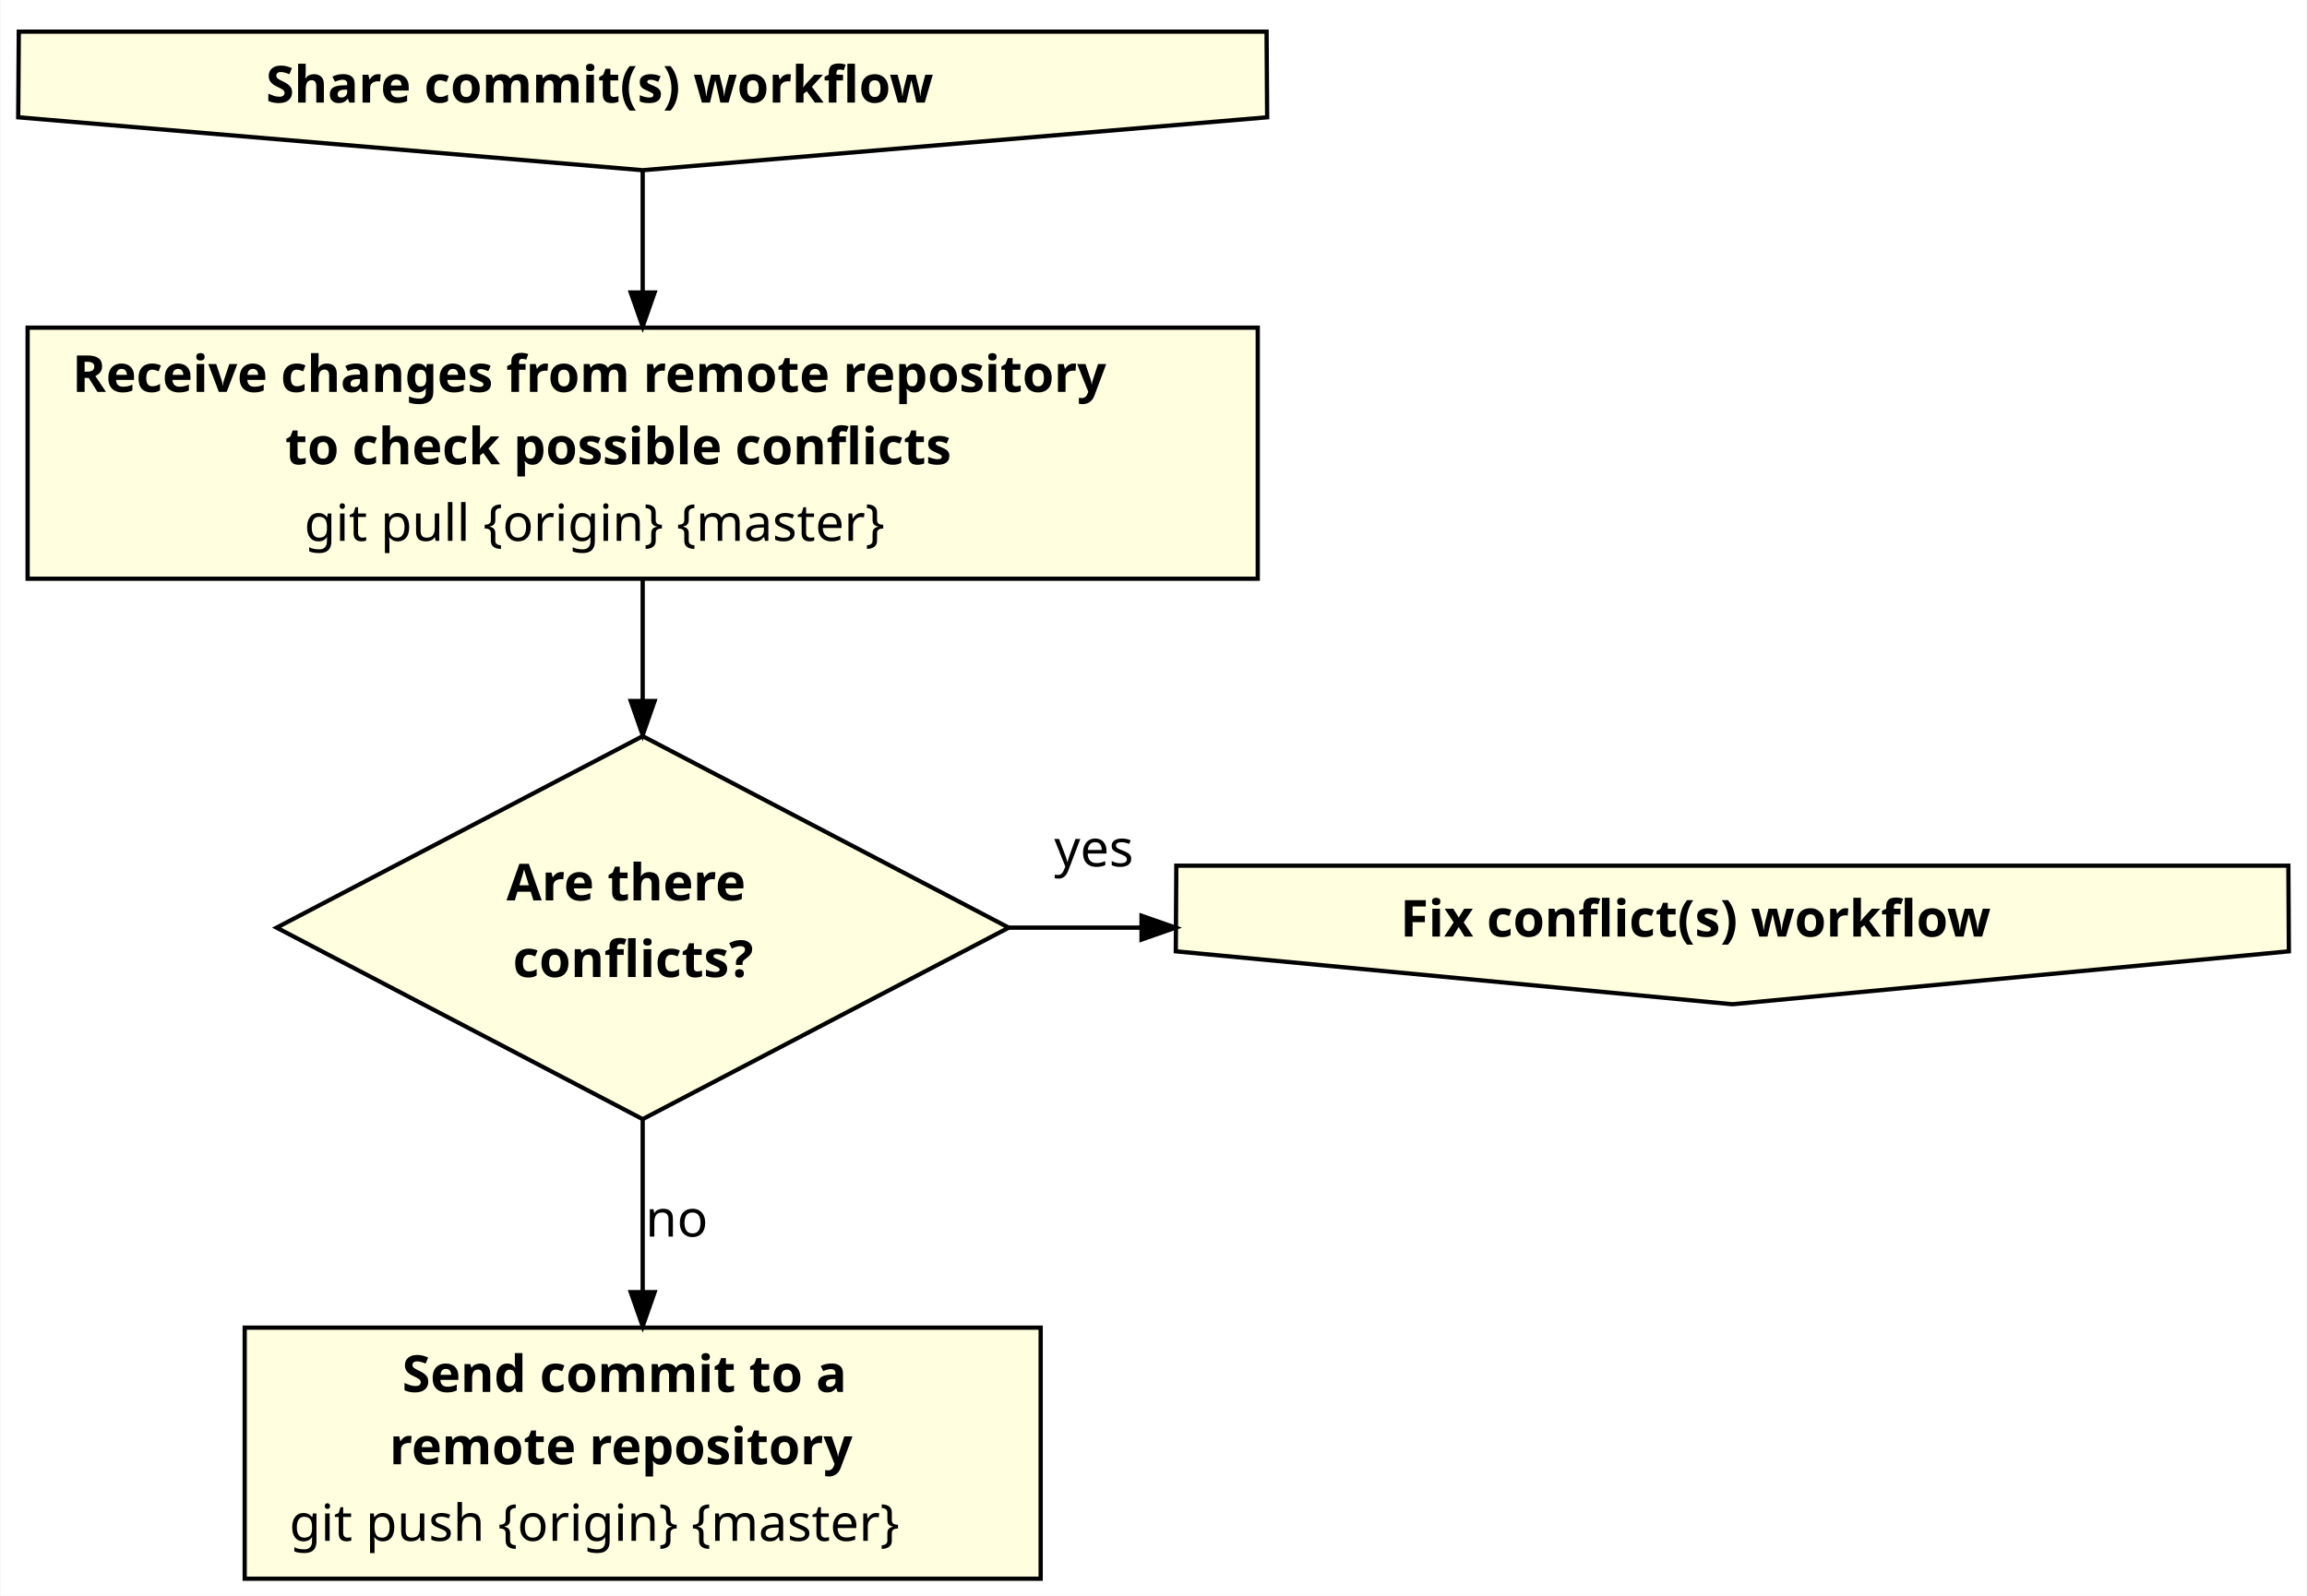
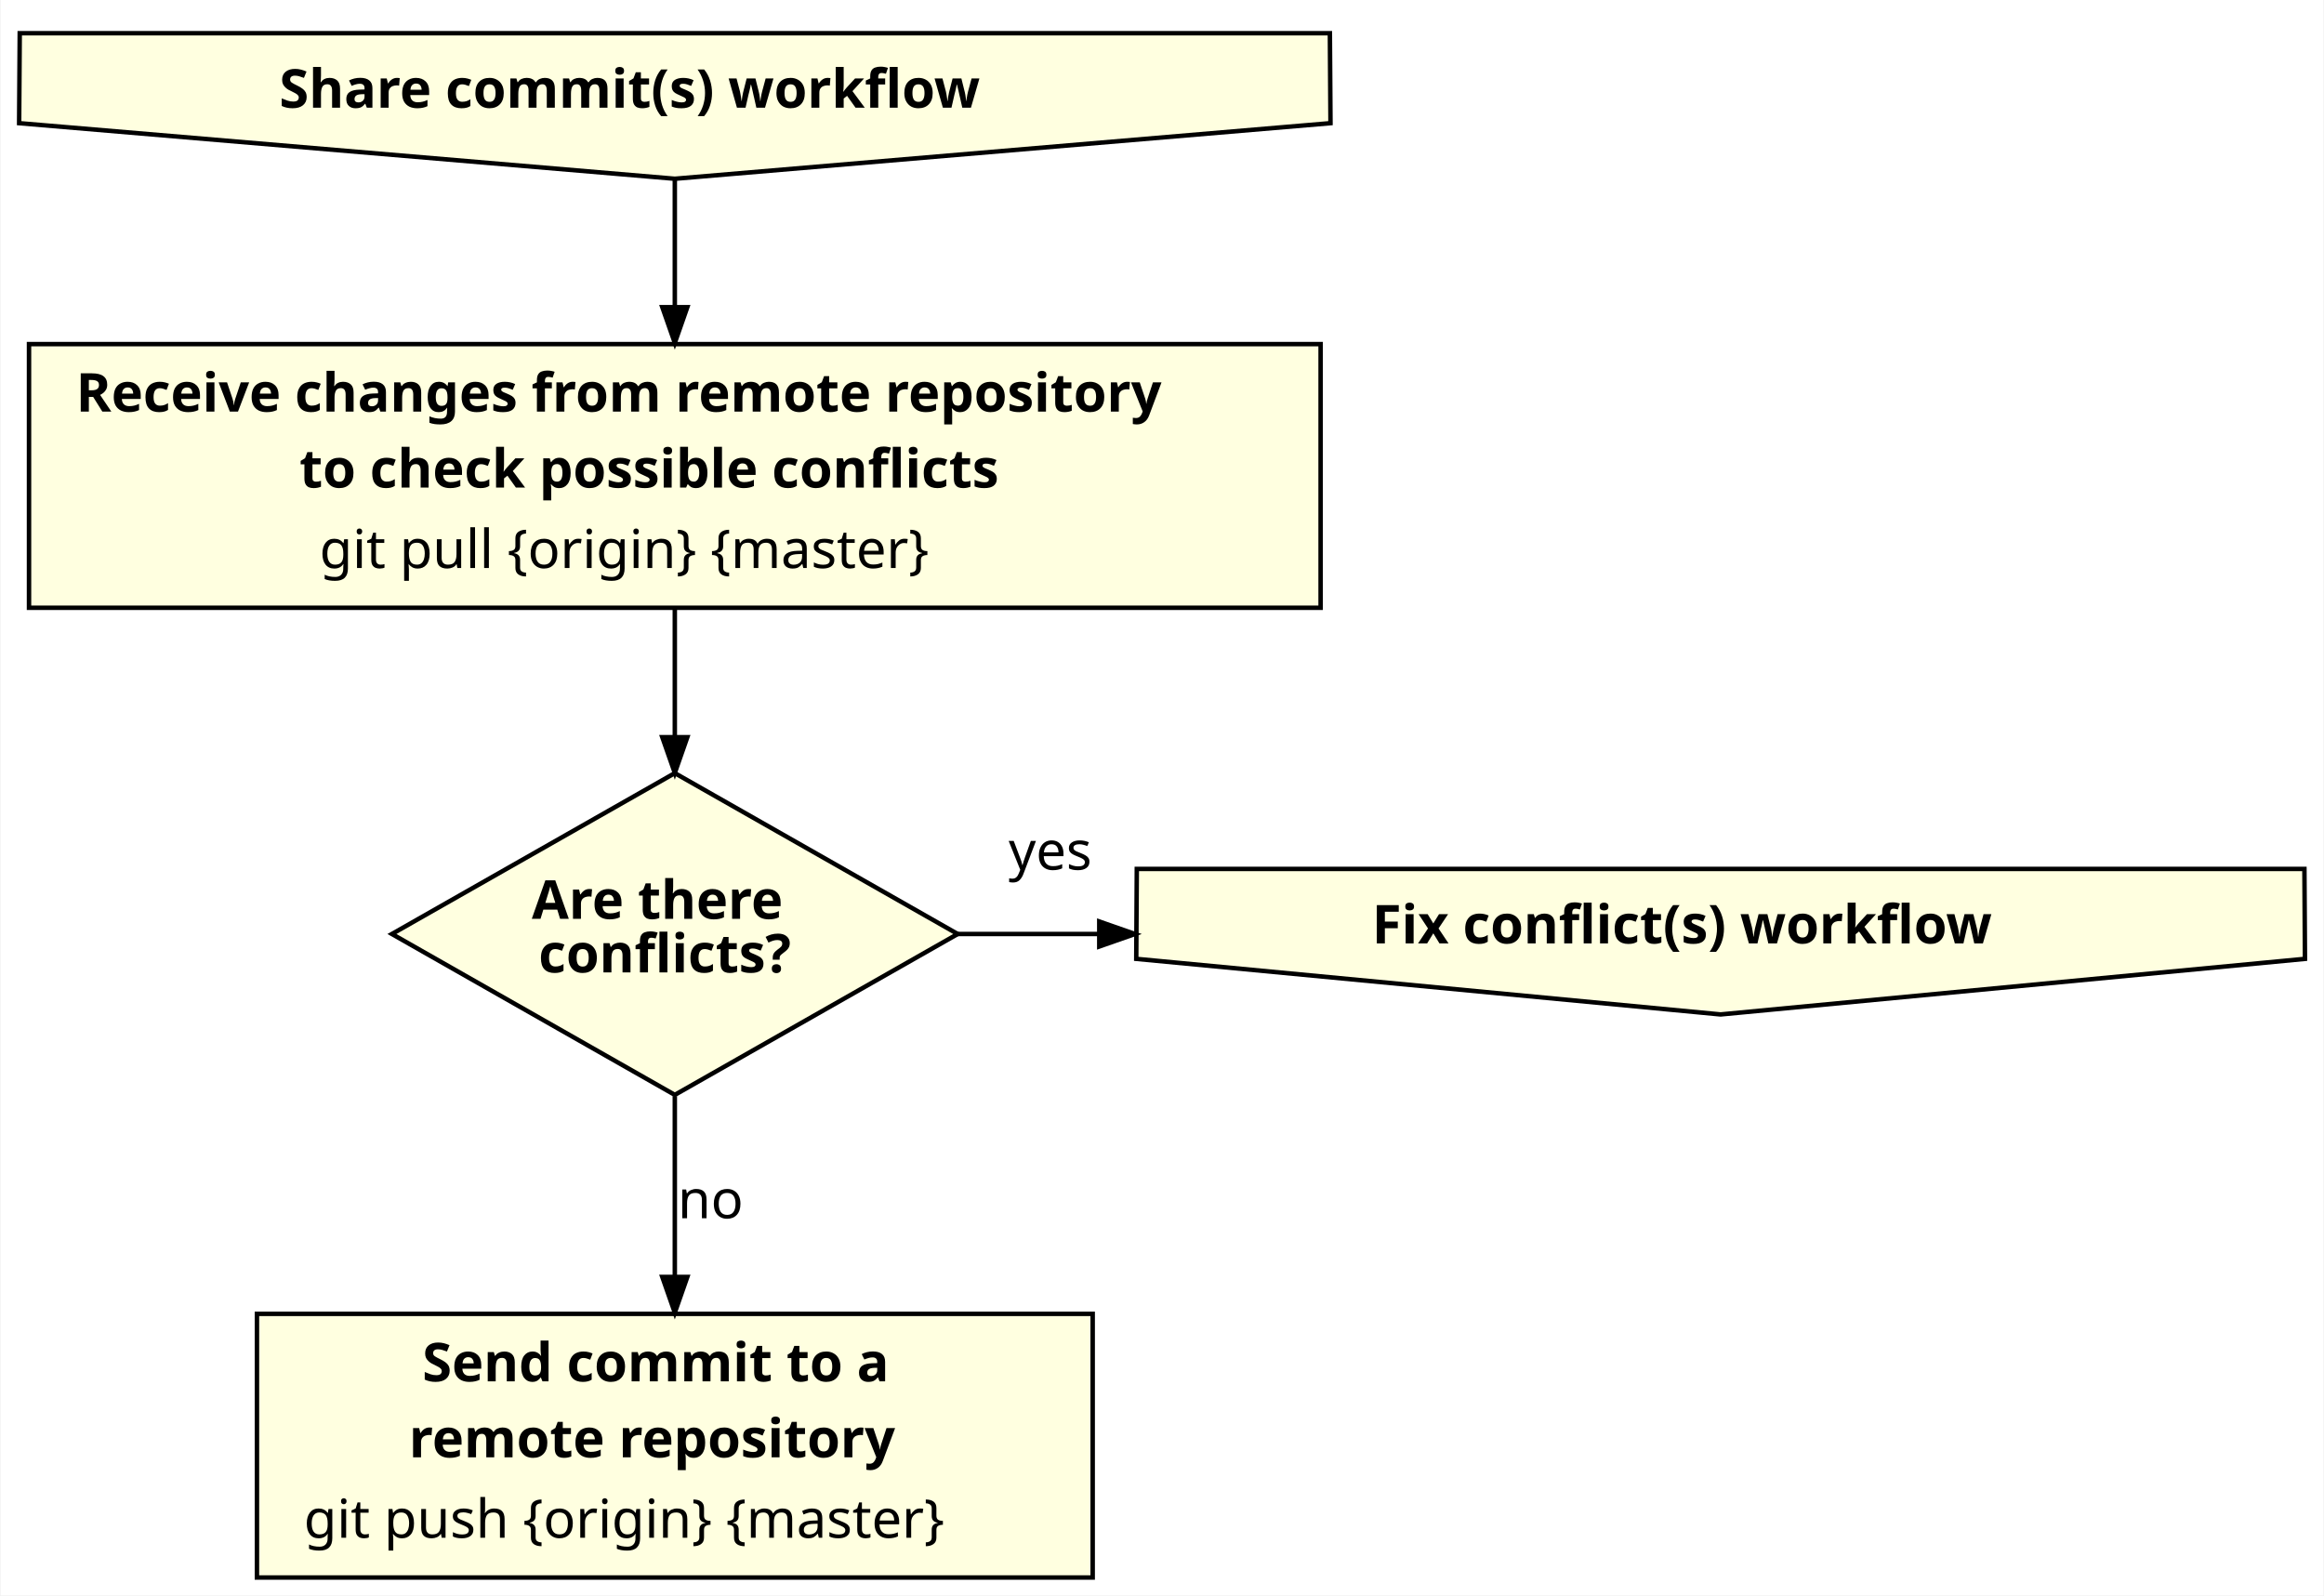
- <svg xmlns="http://www.w3.org/2000/svg" width="542pt" height="375pt" viewBox="0.00 0.00 541.73 375.00">
-   <g id="graph0" class="graph" transform="scale(1 1) rotate(0) translate(4 371)">
-     <polygon fill="white" stroke="none" points="-4,4 -4,-371 537.731,-371 537.731,4 -4,4" />
+ <svg xmlns="http://www.w3.org/2000/svg" width="520pt" height="357pt" viewBox="0.00 0.00 519.73 357.00">
+   <g id="graph0" class="graph" transform="scale(1 1) rotate(0) translate(4 353)">
+     <polygon fill="white" stroke="none" points="-4,4 -4,-353 515.731,-353 515.731,4 -4,4" />
    <g id="node1" class="node">
-       <polygon fill="lightyellow" stroke="black" points="0.145,-343.438 146.855,-331 293.566,-343.438 293.429,-363.562 0.282,-363.562 0.145,-343.438" />
-       <text text-anchor="start" x="58.355" y="-346.9" font-family="Verdana" font-weight="bold" font-size="12.00">Share commit(s) workflow</text>
+       <polygon fill="lightyellow" stroke="black" points="0.145,-325.438 146.855,-313 293.566,-325.438 293.429,-345.562 0.282,-345.562 0.145,-325.438" />
+       <text text-anchor="start" x="58.355" y="-328.9" font-family="Verdana" font-weight="bold" font-size="12.00">Share commit(s) workflow</text>
    </g>
    <g id="node4" class="node">
-       <polygon fill="lightyellow" stroke="black" points="291.355,-294 2.355,-294 2.355,-235 291.355,-235 291.355,-294" />
-       <text text-anchor="start" x="12.855" y="-278.9" font-family="Verdana" font-weight="bold" font-size="12.00">Receive changes from remote repository</text>
-       <text text-anchor="start" x="62.855" y="-261.9" font-family="Verdana" font-weight="bold" font-size="12.00">to check possible conflicts</text>
-       <text text-anchor="start" x="67.355" y="-243.9" font-family="Verdana" font-size="12.00">git pull {origin} {master}</text>
+       <polygon fill="lightyellow" stroke="black" points="291.355,-276 2.355,-276 2.355,-217 291.355,-217 291.355,-276" />
+       <text text-anchor="start" x="12.855" y="-260.9" font-family="Verdana" font-weight="bold" font-size="12.00">Receive changes from remote repository</text>
+       <text text-anchor="start" x="62.855" y="-243.9" font-family="Verdana" font-weight="bold" font-size="12.00">to check possible conflicts</text>
+       <text text-anchor="start" x="67.355" y="-225.9" font-family="Verdana" font-size="12.00">git pull {origin} {master}</text>
    </g>
    <g id="edge1" class="edge">
-       <path fill="none" stroke="black" d="M146.855,-330.906C146.855,-322.647 146.855,-312.392 146.855,-302.471" />
-       <polygon fill="black" stroke="black" points="149.655,-302.268 146.855,-294.268 144.055,-302.268 149.655,-302.268" />
+       <path fill="none" stroke="black" d="M146.855,-312.906C146.855,-304.647 146.855,-294.392 146.855,-284.471" />
+       <polygon fill="black" stroke="black" points="149.655,-284.268 146.855,-276.268 144.055,-284.268 149.655,-284.268" />
    </g>
    <g id="node2" class="node">
-       <polygon fill="lightyellow" stroke="black" points="272.103,-147.438 402.855,-135 533.607,-147.438 533.485,-167.562 272.225,-167.562 272.103,-147.438" />
-       <text text-anchor="start" x="324.855" y="-150.9" font-family="Verdana" font-weight="bold" font-size="12.00">Fix conflict(s) workflow</text>
+       <polygon fill="lightyellow" stroke="black" points="250.103,-138.438 380.855,-126 511.607,-138.438 511.485,-158.562 250.225,-158.562 250.103,-138.438" />
+       <text text-anchor="start" x="302.855" y="-141.9" font-family="Verdana" font-weight="bold" font-size="12.00">Fix conflict(s) workflow</text>
    </g>
    <g id="node3" class="node">
-       <polygon fill="lightyellow" stroke="black" points="146.855,-198 60.855,-153 146.855,-108 232.855,-153 146.855,-198" />
-       <text text-anchor="start" x="114.855" y="-159.4" font-family="Verdana" font-weight="bold" font-size="12.00">Are there</text>
-       <text text-anchor="start" x="116.355" y="-141.4" font-family="Verdana" font-weight="bold" font-size="12.00">conflicts?</text>
+       <polygon fill="lightyellow" stroke="black" points="146.855,-180 83.558,-144 146.855,-108 210.152,-144 146.855,-180" />
+       <text text-anchor="start" x="114.855" y="-147.4" font-family="Verdana" font-weight="bold" font-size="12.00">Are there</text>
+       <text text-anchor="start" x="116.355" y="-135.4" font-family="Verdana" font-weight="bold" font-size="12.00">conflicts?</text>
    </g>
    <g id="edge4" class="edge">
-       <path fill="none" stroke="black" d="M232.855,-153C232.855,-153 245.491,-153 263.852,-153" />
-       <polygon fill="black" stroke="black" points="264.052,-155.8 272.052,-153 264.052,-150.2 264.052,-155.8" />
-       <text text-anchor="middle" x="252.855" y="-167.4" font-family="Verdana" font-size="12.00">yes</text>
+       <path fill="none" stroke="black" d="M210.003,-144C210.003,-144 222.977,-144 241.753,-144" />
+       <polygon fill="black" stroke="black" points="241.826,-146.8 249.826,-144 241.826,-141.2 241.826,-146.8" />
+       <text text-anchor="middle" x="230.855" y="-158.4" font-family="Verdana" font-size="12.00">yes</text>
    </g>
    <g id="node5" class="node">
      <polygon fill="lightyellow" stroke="black" points="240.355,-59 53.355,-59 53.355,-0 240.355,-0 240.355,-59" />
      <text text-anchor="start" x="90.355" y="-43.9" font-family="Verdana" font-weight="bold" font-size="12.00">Send commit to a</text>
      <text text-anchor="start" x="87.355" y="-26.9" font-family="Verdana" font-weight="bold" font-size="12.00">remote repository</text>
      <text text-anchor="start" x="63.855" y="-8.9" font-family="Verdana" font-size="12.00">git push {origin} {master}</text>
    </g>
    <g id="edge3" class="edge">
-       <path fill="none" stroke="black" d="M146.855,-107.792C146.855,-94.545 146.855,-80.162 146.855,-67.436" />
-       <polygon fill="black" stroke="black" points="149.655,-67.341 146.855,-59.341 144.055,-67.341 149.655,-67.341" />
+       <path fill="none" stroke="black" d="M146.855,-107.713C146.855,-94.921 146.855,-80.441 146.855,-67.505" />
+       <polygon fill="black" stroke="black" points="149.655,-67.26 146.855,-59.261 144.055,-67.26 149.655,-67.26" />
      <text text-anchor="middle" x="154.855" y="-80.4" font-family="Verdana" font-size="12.00">no</text>
    </g>
    <g id="edge2" class="edge">
-       <path fill="none" stroke="black" d="M146.855,-234.73C146.855,-226.017 146.855,-216.162 146.855,-206.406" />
-       <polygon fill="black" stroke="black" points="149.655,-206.262 146.855,-198.262 144.055,-206.262 149.655,-206.262" />
+       <path fill="none" stroke="black" d="M146.855,-216.97C146.855,-207.993 146.855,-197.871 146.855,-188.115" />
+       <polygon fill="black" stroke="black" points="149.655,-188.04 146.855,-180.04 144.055,-188.04 149.655,-188.04" />
    </g>
  </g>
</svg>
